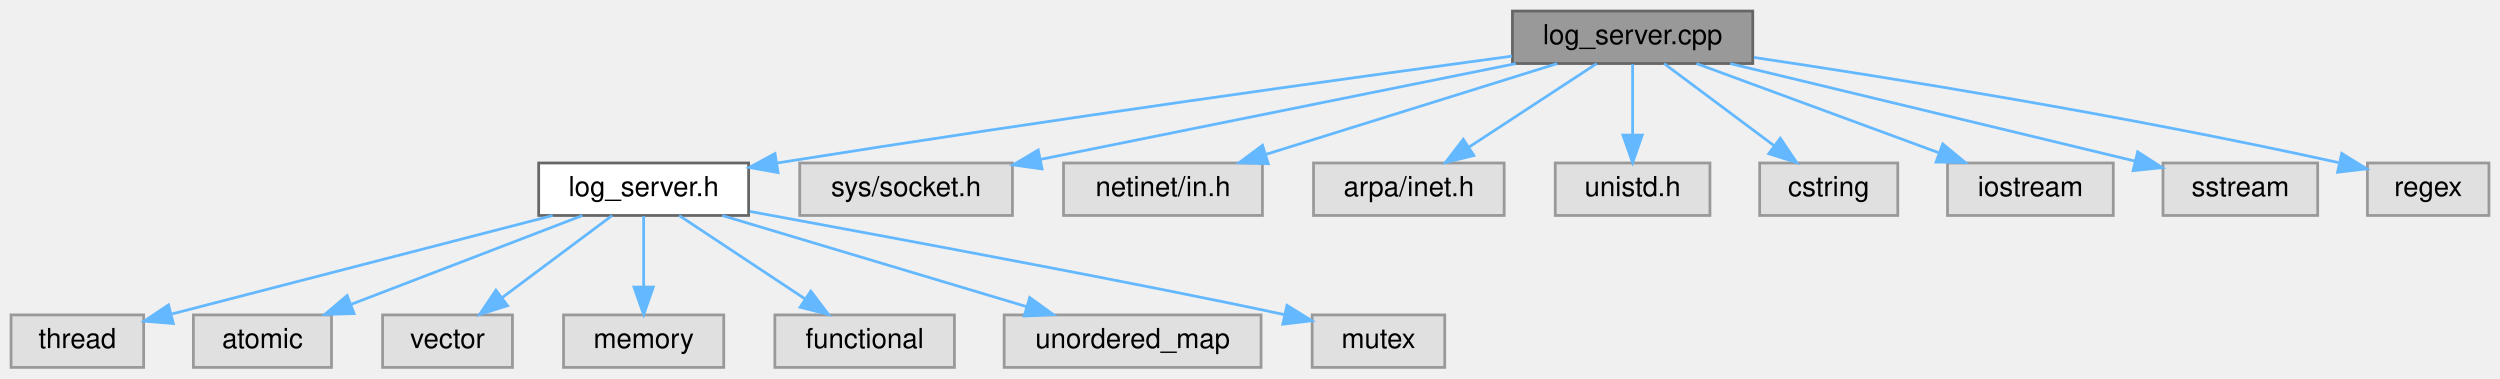
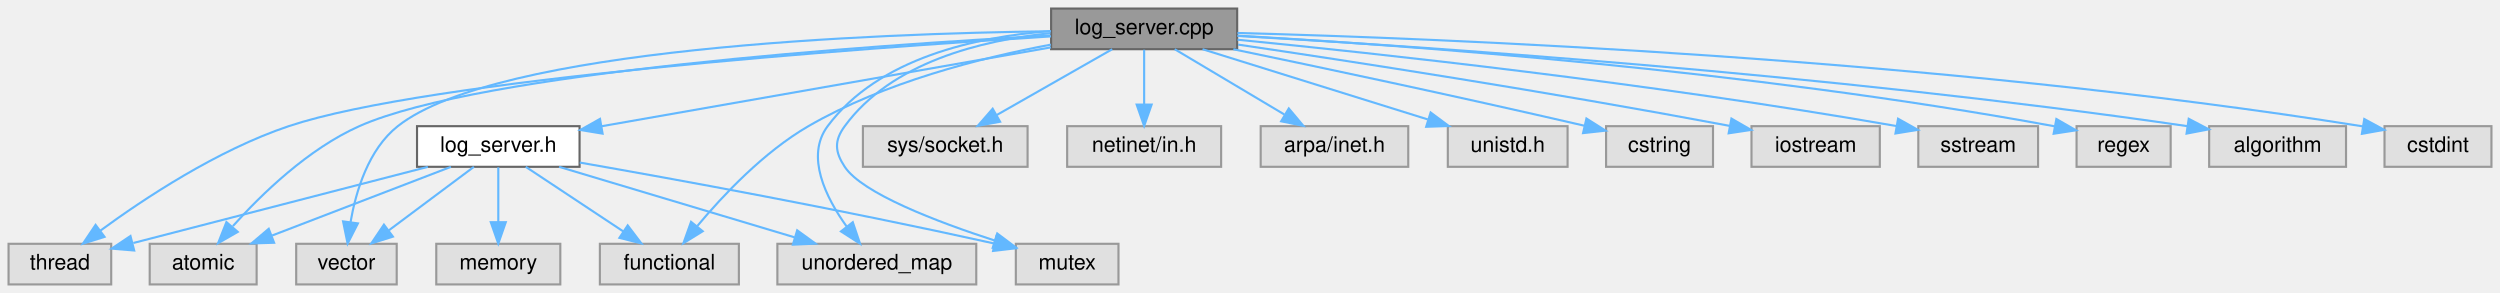
- <svg xmlns="http://www.w3.org/2000/svg" xmlns:xlink="http://www.w3.org/1999/xlink" width="905pt" height="137pt" viewBox="0.00 0.00 905.00 137.00">
+ <svg xmlns="http://www.w3.org/2000/svg" xmlns:xlink="http://www.w3.org/1999/xlink" width="1169pt" height="137pt" viewBox="0.00 0.00 1169.00 137.00">
  <g id="graph0" class="graph" transform="scale(1 1) rotate(0) translate(4 133)">
    <g id="Node000001" class="node">
      <g id="a_Node000001">
        <a xlink:title=" ">
-           <polygon fill="#999999" stroke="#666666" points="630.5,-129 543.5,-129 543.5,-110 630.5,-110 630.5,-129" />
-           <text text-anchor="middle" x="587" y="-117" font-family="Helvetica,sans-Serif" font-size="10.00">log_server.cpp</text>
+           <polygon fill="#999999" stroke="#666666" points="574.5,-129 487.5,-129 487.5,-110 574.5,-110 574.5,-129" />
+           <text text-anchor="middle" x="531" y="-117" font-family="Helvetica,sans-Serif" font-size="10.00">log_server.cpp</text>
        </a>
      </g>
    </g>
    <g id="Node000002" class="node">
      <g id="a_Node000002">
        <a xlink:href="log__server_8h.html" target="_top" xlink:title=" ">
          <polygon fill="white" stroke="#666666" points="267,-74 191,-74 191,-55 267,-55 267,-74" />
          <text text-anchor="middle" x="229" y="-62" font-family="Helvetica,sans-Serif" font-size="10.00">log_server.h</text>
        </a>
      </g>
    </g>
    <g id="edge1_Node000001_Node000002" class="edge">
      <g id="a_edge1_Node000001_Node000002">
        <a xlink:title=" ">
-           <path fill="none" stroke="#63b8ff" d="M543.29,-112.68C485.15,-104.85 378.89,-90.17 277.36,-74.01" />
-           <polygon fill="#63b8ff" stroke="#63b8ff" points="277.66,-70.51 267.23,-72.39 276.55,-77.42 277.66,-70.51" />
+           <path fill="none" stroke="#63b8ff" d="M487.41,-110.85C431.63,-101.06 335.3,-84.16 277.33,-73.98" />
+           <polygon fill="#63b8ff" stroke="#63b8ff" points="277.77,-70.51 267.32,-72.22 276.56,-77.4 277.77,-70.51" />
+         </a>
+       </g>
+     </g>
+     <g id="Node000003" class="node">
+       <g id="a_Node000003">
+         <a xlink:title=" ">
+           <polygon fill="#e0e0e0" stroke="#999999" points="48,-19 0,-19 0,0 48,0 48,-19" />
+           <text text-anchor="middle" x="24" y="-7" font-family="Helvetica,sans-Serif" font-size="10.00">thread</text>
+         </a>
+       </g>
+     </g>
+     <g id="edge17_Node000001_Node000003" class="edge">
+       <g id="a_edge17_Node000001_Node000003">
+         <a xlink:title=" ">
+           <path fill="none" stroke="#63b8ff" d="M487.45,-115.98C397.95,-110.43 196.26,-95.86 131,-74 97.63,-62.82 63.41,-40.16 42.92,-25.15" />
+           <polygon fill="#63b8ff" stroke="#63b8ff" points="44.88,-22.25 34.78,-19.06 40.69,-27.85 44.88,-22.25" />
+         </a>
+       </g>
+     </g>
+     <g id="Node000004" class="node">
+       <g id="a_Node000004">
+         <a xlink:title=" ">
+           <polygon fill="#e0e0e0" stroke="#999999" points="116,-19 66,-19 66,0 116,0 116,-19" />
+           <text text-anchor="middle" x="91" y="-7" font-family="Helvetica,sans-Serif" font-size="10.00">atomic</text>
+         </a>
+       </g>
+     </g>
+     <g id="edge18_Node000001_Node000004" class="edge">
+       <g id="a_edge18_Node000001_Node000004">
+         <a xlink:title=" ">
+           <path fill="none" stroke="#63b8ff" d="M487.18,-116.4C402.78,-111.84 220.96,-99.32 164,-74 140.13,-63.39 118.33,-42.24 104.89,-27.27" />
+           <polygon fill="#63b8ff" stroke="#63b8ff" points="107.18,-24.57 97.99,-19.3 101.88,-29.15 107.18,-24.57" />
+         </a>
+       </g>
+     </g>
+     <g id="Node000005" class="node">
+       <g id="a_Node000005">
+         <a xlink:title=" ">
+           <polygon fill="#e0e0e0" stroke="#999999" points="181.5,-19 134.5,-19 134.5,0 181.5,0 181.5,-19" />
+           <text text-anchor="middle" x="158" y="-7" font-family="Helvetica,sans-Serif" font-size="10.00">vector</text>
+         </a>
+       </g>
+     </g>
+     <g id="edge19_Node000001_Node000005" class="edge">
+       <g id="a_edge19_Node000001_Node000005">
+         <a xlink:title=" ">
+           <path fill="none" stroke="#63b8ff" d="M487.37,-118.39C404.5,-117.32 228.45,-110.66 182,-74 168.29,-63.18 162.41,-43.6 159.89,-29.03" />
+           <polygon fill="#63b8ff" stroke="#63b8ff" points="163.35,-28.54 158.54,-19.1 156.42,-29.48 163.35,-28.54" />
+         </a>
+       </g>
+     </g>
+     <g id="Node000007" class="node">
+       <g id="a_Node000007">
+         <a xlink:title=" ">
+           <polygon fill="#e0e0e0" stroke="#999999" points="341.5,-19 276.5,-19 276.5,0 341.5,0 341.5,-19" />
+           <text text-anchor="middle" x="309" y="-7" font-family="Helvetica,sans-Serif" font-size="10.00">functional</text>
+         </a>
+       </g>
+     </g>
+     <g id="edge22_Node000001_Node000007" class="edge">
+       <g id="a_edge22_Node000001_Node000007">
+         <a xlink:title=" ">
+           <path fill="none" stroke="#63b8ff" d="M487.41,-112.14C454.57,-105.97 409.3,-94.45 374,-74 353.2,-61.95 334.13,-41.75 322.1,-27.37" />
+           <polygon fill="#63b8ff" stroke="#63b8ff" points="324.58,-24.87 315.57,-19.29 319.14,-29.27 324.58,-24.87" />
+         </a>
+       </g>
+     </g>
+     <g id="Node000008" class="node">
+       <g id="a_Node000008">
+         <a xlink:title=" ">
+           <polygon fill="#e0e0e0" stroke="#999999" points="452.5,-19 359.5,-19 359.5,0 452.5,0 452.5,-19" />
+           <text text-anchor="middle" x="406" y="-7" font-family="Helvetica,sans-Serif" font-size="10.00">unordered_map</text>
+         </a>
+       </g>
+     </g>
+     <g id="edge23_Node000001_Node000008" class="edge">
+       <g id="a_edge23_Node000001_Node000008">
+         <a xlink:title=" ">
+           <path fill="none" stroke="#63b8ff" d="M487.2,-118.46C452.77,-115.83 406.77,-105.97 383,-74 372.55,-59.95 382.12,-40.69 391.9,-27.08" />
+           <polygon fill="#63b8ff" stroke="#63b8ff" points="394.76,-29.1 398.15,-19.06 389.24,-24.79 394.76,-29.1" />
+         </a>
+       </g>
+     </g>
+     <g id="Node000009" class="node">
+       <g id="a_Node000009">
+         <a xlink:title=" ">
+           <polygon fill="#e0e0e0" stroke="#999999" points="519,-19 471,-19 471,0 519,0 519,-19" />
+           <text text-anchor="middle" x="495" y="-7" font-family="Helvetica,sans-Serif" font-size="10.00">mutex</text>
+         </a>
+       </g>
+     </g>
+     <g id="edge20_Node000001_Node000009" class="edge">
+       <g id="a_edge20_Node000001_Node000009">
+         <a xlink:title=" ">
+           <path fill="none" stroke="#63b8ff" d="M487.18,-117.49C454.85,-114.16 412.83,-103.85 391,-74 386.01,-67.18 386.35,-62.05 391,-55 399.19,-42.59 434.07,-29.29 461.2,-20.5" />
+           <polygon fill="#63b8ff" stroke="#63b8ff" points="462.31,-23.82 470.79,-17.47 460.2,-17.15 462.31,-23.82" />
        </a>
      </g>
    </g>
    <g id="Node000010" class="node">
      <g id="a_Node000010">
        <a xlink:title=" ">
-           <polygon fill="#e0e0e0" stroke="#999999" points="362.5,-74 285.5,-74 285.5,-55 362.5,-55 362.5,-74" />
-           <text text-anchor="middle" x="324" y="-62" font-family="Helvetica,sans-Serif" font-size="10.00">sys/socket.h</text>
+           <polygon fill="#e0e0e0" stroke="#999999" points="476.5,-74 399.5,-74 399.5,-55 476.5,-55 476.5,-74" />
+           <text text-anchor="middle" x="438" y="-62" font-family="Helvetica,sans-Serif" font-size="10.00">sys/socket.h</text>
        </a>
      </g>
    </g>
    <g id="edge9_Node000001_Node000010" class="edge">
      <g id="a_edge9_Node000001_Node000010">
        <a xlink:title=" ">
-           <path fill="none" stroke="#63b8ff" d="M544.74,-109.98C497.74,-100.51 421.94,-85.24 372.54,-75.28" />
-           <polygon fill="#63b8ff" stroke="#63b8ff" points="373.22,-71.85 362.72,-73.3 371.83,-78.71 373.22,-71.85" />
+           <path fill="none" stroke="#63b8ff" d="M516.06,-109.98C501.5,-101.69 479.13,-88.94 462.07,-79.22" />
+           <polygon fill="#63b8ff" stroke="#63b8ff" points="463.64,-76.08 453.21,-74.17 460.17,-82.16 463.64,-76.08" />
        </a>
      </g>
    </g>
    <g id="Node000011" class="node">
      <g id="a_Node000011">
        <a xlink:title=" ">
-           <polygon fill="#e0e0e0" stroke="#999999" points="453,-74 381,-74 381,-55 453,-55 453,-74" />
-           <text text-anchor="middle" x="417" y="-62" font-family="Helvetica,sans-Serif" font-size="10.00">netinet/in.h</text>
+           <polygon fill="#e0e0e0" stroke="#999999" points="567,-74 495,-74 495,-55 567,-55 567,-74" />
+           <text text-anchor="middle" x="531" y="-62" font-family="Helvetica,sans-Serif" font-size="10.00">netinet/in.h</text>
        </a>
      </g>
    </g>
    <g id="edge10_Node000001_Node000011" class="edge">
      <g id="a_edge10_Node000001_Node000011">
        <a xlink:title=" ">
-           <path fill="none" stroke="#63b8ff" d="M559.69,-109.98C531.15,-101.09 486.17,-87.07 454.36,-77.15" />
-           <polygon fill="#63b8ff" stroke="#63b8ff" points="455.12,-73.72 444.53,-74.08 453.03,-80.4 455.12,-73.72" />
+           <path fill="none" stroke="#63b8ff" d="M531,-109.75C531,-102.8 531,-92.85 531,-84.13" />
+           <polygon fill="#63b8ff" stroke="#63b8ff" points="534.5,-84.09 531,-74.09 527.5,-84.09 534.5,-84.09" />
        </a>
      </g>
    </g>
    <g id="Node000012" class="node">
      <g id="a_Node000012">
        <a xlink:title=" ">
-           <polygon fill="#e0e0e0" stroke="#999999" points="540.5,-74 471.5,-74 471.5,-55 540.5,-55 540.5,-74" />
-           <text text-anchor="middle" x="506" y="-62" font-family="Helvetica,sans-Serif" font-size="10.00">arpa/inet.h</text>
+           <polygon fill="#e0e0e0" stroke="#999999" points="654.5,-74 585.5,-74 585.5,-55 654.5,-55 654.5,-74" />
+           <text text-anchor="middle" x="620" y="-62" font-family="Helvetica,sans-Serif" font-size="10.00">arpa/inet.h</text>
        </a>
      </g>
    </g>
    <g id="edge11_Node000001_Node000012" class="edge">
      <g id="a_edge11_Node000001_Node000012">
        <a xlink:title=" ">
-           <path fill="none" stroke="#63b8ff" d="M573.99,-109.98C561.54,-101.84 542.54,-89.41 527.79,-79.76" />
-           <polygon fill="#63b8ff" stroke="#63b8ff" points="529.54,-76.72 519.25,-74.17 525.7,-82.57 529.54,-76.72" />
+           <path fill="none" stroke="#63b8ff" d="M545.3,-109.98C559.1,-101.77 580.24,-89.18 596.51,-79.49" />
+           <polygon fill="#63b8ff" stroke="#63b8ff" points="598.64,-82.29 605.44,-74.17 595.06,-76.28 598.64,-82.29" />
        </a>
      </g>
    </g>
    <g id="Node000013" class="node">
      <g id="a_Node000013">
        <a xlink:title=" ">
-           <polygon fill="#e0e0e0" stroke="#999999" points="615,-74 559,-74 559,-55 615,-55 615,-74" />
-           <text text-anchor="middle" x="587" y="-62" font-family="Helvetica,sans-Serif" font-size="10.00">unistd.h</text>
+           <polygon fill="#e0e0e0" stroke="#999999" points="729,-74 673,-74 673,-55 729,-55 729,-74" />
+           <text text-anchor="middle" x="701" y="-62" font-family="Helvetica,sans-Serif" font-size="10.00">unistd.h</text>
        </a>
      </g>
    </g>
    <g id="edge12_Node000001_Node000013" class="edge">
      <g id="a_edge12_Node000001_Node000013">
        <a xlink:title=" ">
-           <path fill="none" stroke="#63b8ff" d="M587,-109.75C587,-102.8 587,-92.85 587,-84.13" />
-           <polygon fill="#63b8ff" stroke="#63b8ff" points="590.5,-84.09 587,-74.09 583.5,-84.09 590.5,-84.09" />
+           <path fill="none" stroke="#63b8ff" d="M558.31,-109.98C586.85,-101.09 631.83,-87.07 663.64,-77.15" />
+           <polygon fill="#63b8ff" stroke="#63b8ff" points="664.97,-80.4 673.47,-74.08 662.88,-73.72 664.97,-80.4" />
        </a>
      </g>
    </g>
    <g id="Node000014" class="node">
      <g id="a_Node000014">
        <a xlink:title=" ">
-           <polygon fill="#e0e0e0" stroke="#999999" points="683,-74 633,-74 633,-55 683,-55 683,-74" />
-           <text text-anchor="middle" x="658" y="-62" font-family="Helvetica,sans-Serif" font-size="10.00">cstring</text>
+           <polygon fill="#e0e0e0" stroke="#999999" points="797,-74 747,-74 747,-55 797,-55 797,-74" />
+           <text text-anchor="middle" x="772" y="-62" font-family="Helvetica,sans-Serif" font-size="10.00">cstring</text>
        </a>
      </g>
    </g>
    <g id="edge13_Node000001_Node000014" class="edge">
      <g id="a_edge13_Node000001_Node000014">
        <a xlink:title=" ">
-           <path fill="none" stroke="#63b8ff" d="M598.41,-109.98C609.11,-102 625.34,-89.88 638.16,-80.31" />
-           <polygon fill="#63b8ff" stroke="#63b8ff" points="640.47,-82.96 646.39,-74.17 636.28,-77.35 640.47,-82.96" />
+           <path fill="none" stroke="#63b8ff" d="M572.72,-109.96C612.47,-101.72 674.22,-88.68 736.74,-74.24" />
+           <polygon fill="#63b8ff" stroke="#63b8ff" points="737.82,-77.58 746.77,-71.91 736.24,-70.76 737.82,-77.58" />
        </a>
      </g>
    </g>
    <g id="Node000015" class="node">
      <g id="a_Node000015">
        <a xlink:title=" ">
-           <polygon fill="#e0e0e0" stroke="#999999" points="761,-74 701,-74 701,-55 761,-55 761,-74" />
-           <text text-anchor="middle" x="731" y="-62" font-family="Helvetica,sans-Serif" font-size="10.00">iostream</text>
+           <polygon fill="#e0e0e0" stroke="#999999" points="875,-74 815,-74 815,-55 875,-55 875,-74" />
+           <text text-anchor="middle" x="845" y="-62" font-family="Helvetica,sans-Serif" font-size="10.00">iostream</text>
        </a>
      </g>
    </g>
    <g id="edge14_Node000001_Node000015" class="edge">
      <g id="a_edge14_Node000001_Node000015">
        <a xlink:title=" ">
-           <path fill="none" stroke="#63b8ff" d="M610.14,-109.98C633.82,-101.27 670.87,-87.63 697.71,-77.75" />
-           <polygon fill="#63b8ff" stroke="#63b8ff" points="699.27,-80.91 707.44,-74.17 696.85,-74.34 699.27,-80.91" />
+           <path fill="none" stroke="#63b8ff" d="M574.95,-112.14C627.32,-104.39 717.72,-90.5 804.75,-74.15" />
+           <polygon fill="#63b8ff" stroke="#63b8ff" points="805.62,-77.55 814.8,-72.25 804.32,-70.67 805.62,-77.55" />
        </a>
      </g>
    </g>
    <g id="Node000016" class="node">
      <g id="a_Node000016">
        <a xlink:title=" ">
-           <polygon fill="#e0e0e0" stroke="#999999" points="835,-74 779,-74 779,-55 835,-55 835,-74" />
-           <text text-anchor="middle" x="807" y="-62" font-family="Helvetica,sans-Serif" font-size="10.00">sstream</text>
+           <polygon fill="#e0e0e0" stroke="#999999" points="949,-74 893,-74 893,-55 949,-55 949,-74" />
+           <text text-anchor="middle" x="921" y="-62" font-family="Helvetica,sans-Serif" font-size="10.00">sstream</text>
        </a>
      </g>
    </g>
    <g id="edge15_Node000001_Node000016" class="edge">
      <g id="a_edge15_Node000001_Node000016">
        <a xlink:title=" ">
-           <path fill="none" stroke="#63b8ff" d="M622.35,-109.98C662.43,-100.33 727.56,-84.64 768.8,-74.7" />
-           <polygon fill="#63b8ff" stroke="#63b8ff" points="769.83,-78.05 778.73,-72.31 768.19,-71.25 769.83,-78.05" />
+           <path fill="none" stroke="#63b8ff" d="M574.69,-114.42C639.69,-108.03 765.9,-94.44 882.6,-74.09" />
+           <polygon fill="#63b8ff" stroke="#63b8ff" points="883.54,-77.48 892.78,-72.29 882.32,-70.58 883.54,-77.48" />
        </a>
      </g>
    </g>
    <g id="Node000017" class="node">
      <g id="a_Node000017">
        <a xlink:title=" ">
-           <polygon fill="#e0e0e0" stroke="#999999" points="897,-74 853,-74 853,-55 897,-55 897,-74" />
-           <text text-anchor="middle" x="875" y="-62" font-family="Helvetica,sans-Serif" font-size="10.00">regex</text>
+           <polygon fill="#e0e0e0" stroke="#999999" points="1011,-74 967,-74 967,-55 1011,-55 1011,-74" />
+           <text text-anchor="middle" x="989" y="-62" font-family="Helvetica,sans-Serif" font-size="10.00">regex</text>
        </a>
      </g>
    </g>
    <g id="edge16_Node000001_Node000017" class="edge">
      <g id="a_edge16_Node000001_Node000017">
        <a xlink:title=" ">
-           <path fill="none" stroke="#63b8ff" d="M630.91,-112.21C680.17,-104.87 762.64,-91.7 842.48,-74.16" />
-           <polygon fill="#63b8ff" stroke="#63b8ff" points="843.71,-77.47 852.71,-71.89 842.19,-70.64 843.71,-77.47" />
-         </a>
-       </g>
-     </g>
-     <g id="Node000003" class="node">
-       <g id="a_Node000003">
-         <a xlink:title=" ">
-           <polygon fill="#e0e0e0" stroke="#999999" points="48,-19 0,-19 0,0 48,0 48,-19" />
-           <text text-anchor="middle" x="24" y="-7" font-family="Helvetica,sans-Serif" font-size="10.00">thread</text>
+           <path fill="none" stroke="#63b8ff" d="M574.68,-116.31C650.61,-112 811.91,-100.58 956.79,-73.93" />
+           <polygon fill="#63b8ff" stroke="#63b8ff" points="957.56,-77.35 966.75,-72.07 956.28,-70.47 957.56,-77.35" />
+         </a>
+       </g>
+     </g>
+     <g id="Node000018" class="node">
+       <g id="a_Node000018">
+         <a xlink:title=" ">
+           <polygon fill="#e0e0e0" stroke="#999999" points="1093,-74 1029,-74 1029,-55 1093,-55 1093,-74" />
+           <text text-anchor="middle" x="1061" y="-62" font-family="Helvetica,sans-Serif" font-size="10.00">algorithm</text>
+         </a>
+       </g>
+     </g>
+     <g id="edge21_Node000001_Node000018" class="edge">
+       <g id="a_edge21_Node000001_Node000018">
+         <a xlink:title=" ">
+           <path fill="none" stroke="#63b8ff" d="M574.7,-116.19C658.77,-111.4 849.01,-98.79 1018.72,-74.02" />
+           <polygon fill="#63b8ff" stroke="#63b8ff" points="1019.45,-77.45 1028.83,-72.53 1018.43,-70.53 1019.45,-77.45" />
+         </a>
+       </g>
+     </g>
+     <g id="Node000019" class="node">
+       <g id="a_Node000019">
+         <a xlink:title=" ">
+           <polygon fill="#e0e0e0" stroke="#999999" points="1161,-74 1111,-74 1111,-55 1161,-55 1161,-74" />
+           <text text-anchor="middle" x="1136" y="-62" font-family="Helvetica,sans-Serif" font-size="10.00">cstdint</text>
+         </a>
+       </g>
+     </g>
+     <g id="edge24_Node000001_Node000019" class="edge">
+       <g id="a_edge24_Node000001_Node000019">
+         <a xlink:title=" ">
+           <path fill="none" stroke="#63b8ff" d="M574.63,-117.58C669.04,-115.07 899.37,-106.05 1100.97,-73.89" />
+           <polygon fill="#63b8ff" stroke="#63b8ff" points="1101.53,-77.34 1110.85,-72.29 1100.42,-70.43 1101.53,-77.34" />
        </a>
      </g>
    </g>
    <g id="edge2_Node000002_Node000003" class="edge">
      <g id="a_edge2_Node000002_Node000003">
        <a xlink:title=" ">
          <path fill="none" stroke="#63b8ff" d="M196.06,-54.98C158.3,-45.22 96.69,-29.29 58.35,-19.38" />
          <polygon fill="#63b8ff" stroke="#63b8ff" points="58.75,-15.87 48.19,-16.75 57,-22.65 58.75,-15.87" />
        </a>
      </g>
    </g>
-     <g id="Node000004" class="node">
-       <g id="a_Node000004">
-         <a xlink:title=" ">
-           <polygon fill="#e0e0e0" stroke="#999999" points="116,-19 66,-19 66,0 116,0 116,-19" />
-           <text text-anchor="middle" x="91" y="-7" font-family="Helvetica,sans-Serif" font-size="10.00">atomic</text>
-         </a>
-       </g>
-     </g>
    <g id="edge3_Node000002_Node000004" class="edge">
      <g id="a_edge3_Node000002_Node000004">
        <a xlink:title=" ">
          <path fill="none" stroke="#63b8ff" d="M206.83,-54.98C184.23,-46.3 148.94,-32.75 123.25,-22.88" />
          <polygon fill="#63b8ff" stroke="#63b8ff" points="124.17,-19.49 113.58,-19.17 121.66,-26.02 124.17,-19.49" />
        </a>
      </g>
    </g>
-     <g id="Node000005" class="node">
-       <g id="a_Node000005">
-         <a xlink:title=" ">
-           <polygon fill="#e0e0e0" stroke="#999999" points="181.5,-19 134.5,-19 134.5,0 181.5,0 181.5,-19" />
-           <text text-anchor="middle" x="158" y="-7" font-family="Helvetica,sans-Serif" font-size="10.00">vector</text>
-         </a>
-       </g>
-     </g>
    <g id="edge4_Node000002_Node000005" class="edge">
      <g id="a_edge4_Node000002_Node000005">
        <a xlink:title=" ">
          <path fill="none" stroke="#63b8ff" d="M217.59,-54.98C206.89,-47 190.66,-34.88 177.84,-25.31" />
          <polygon fill="#63b8ff" stroke="#63b8ff" points="179.72,-22.35 169.61,-19.17 175.53,-27.96 179.72,-22.35" />
        </a>
      </g>
    </g>
    <g id="Node000006" class="node">
      <g id="a_Node000006">
        <a xlink:title=" ">
          <polygon fill="#e0e0e0" stroke="#999999" points="258,-19 200,-19 200,0 258,0 258,-19" />
          <text text-anchor="middle" x="229" y="-7" font-family="Helvetica,sans-Serif" font-size="10.00">memory</text>
        </a>
      </g>
    </g>
    <g id="edge5_Node000002_Node000006" class="edge">
      <g id="a_edge5_Node000002_Node000006">
        <a xlink:title=" ">
          <path fill="none" stroke="#63b8ff" d="M229,-54.75C229,-47.8 229,-37.85 229,-29.13" />
          <polygon fill="#63b8ff" stroke="#63b8ff" points="232.5,-29.09 229,-19.09 225.5,-29.09 232.5,-29.09" />
        </a>
      </g>
    </g>
-     <g id="Node000007" class="node">
-       <g id="a_Node000007">
-         <a xlink:title=" ">
-           <polygon fill="#e0e0e0" stroke="#999999" points="341.5,-19 276.5,-19 276.5,0 341.5,0 341.5,-19" />
-           <text text-anchor="middle" x="309" y="-7" font-family="Helvetica,sans-Serif" font-size="10.00">functional</text>
-         </a>
-       </g>
-     </g>
    <g id="edge6_Node000002_Node000007" class="edge">
      <g id="a_edge6_Node000002_Node000007">
        <a xlink:title=" ">
          <path fill="none" stroke="#63b8ff" d="M241.85,-54.98C254.14,-46.84 272.91,-34.41 287.48,-24.76" />
          <polygon fill="#63b8ff" stroke="#63b8ff" points="289.51,-27.61 295.91,-19.17 285.64,-21.78 289.51,-27.61" />
        </a>
      </g>
    </g>
-     <g id="Node000008" class="node">
-       <g id="a_Node000008">
-         <a xlink:title=" ">
-           <polygon fill="#e0e0e0" stroke="#999999" points="452.5,-19 359.5,-19 359.5,0 452.5,0 452.5,-19" />
-           <text text-anchor="middle" x="406" y="-7" font-family="Helvetica,sans-Serif" font-size="10.00">unordered_map</text>
-         </a>
-       </g>
-     </g>
    <g id="edge7_Node000002_Node000008" class="edge">
      <g id="a_edge7_Node000002_Node000008">
        <a xlink:title=" ">
          <path fill="none" stroke="#63b8ff" d="M257.44,-54.98C287.28,-46.05 334.38,-31.94 367.53,-22.02" />
          <polygon fill="#63b8ff" stroke="#63b8ff" points="368.76,-25.3 377.34,-19.08 366.76,-18.6 368.76,-25.3" />
        </a>
      </g>
    </g>
-     <g id="Node000009" class="node">
-       <g id="a_Node000009">
-         <a xlink:title=" ">
-           <polygon fill="#e0e0e0" stroke="#999999" points="519,-19 471,-19 471,0 519,0 519,-19" />
-           <text text-anchor="middle" x="495" y="-7" font-family="Helvetica,sans-Serif" font-size="10.00">mutex</text>
-         </a>
-       </g>
-     </g>
    <g id="edge8_Node000002_Node000009" class="edge">
      <g id="a_edge8_Node000002_Node000009">
        <a xlink:title=" ">
-           <path fill="none" stroke="#63b8ff" d="M267.45,-56.46C319.81,-46.83 411.82,-29.72 460.83,-19.12" />
-           <polygon fill="#63b8ff" stroke="#63b8ff" points="461.88,-22.47 470.89,-16.9 460.37,-15.64 461.88,-22.47" />
+           <path fill="none" stroke="#63b8ff" d="M267.09,-56.99C311.36,-49.25 386.84,-35.55 460.93,-19.13" />
+           <polygon fill="#63b8ff" stroke="#63b8ff" points="461.9,-22.5 470.89,-16.9 460.37,-15.66 461.9,-22.5" />
        </a>
      </g>
    </g>
  </g>
</svg>
